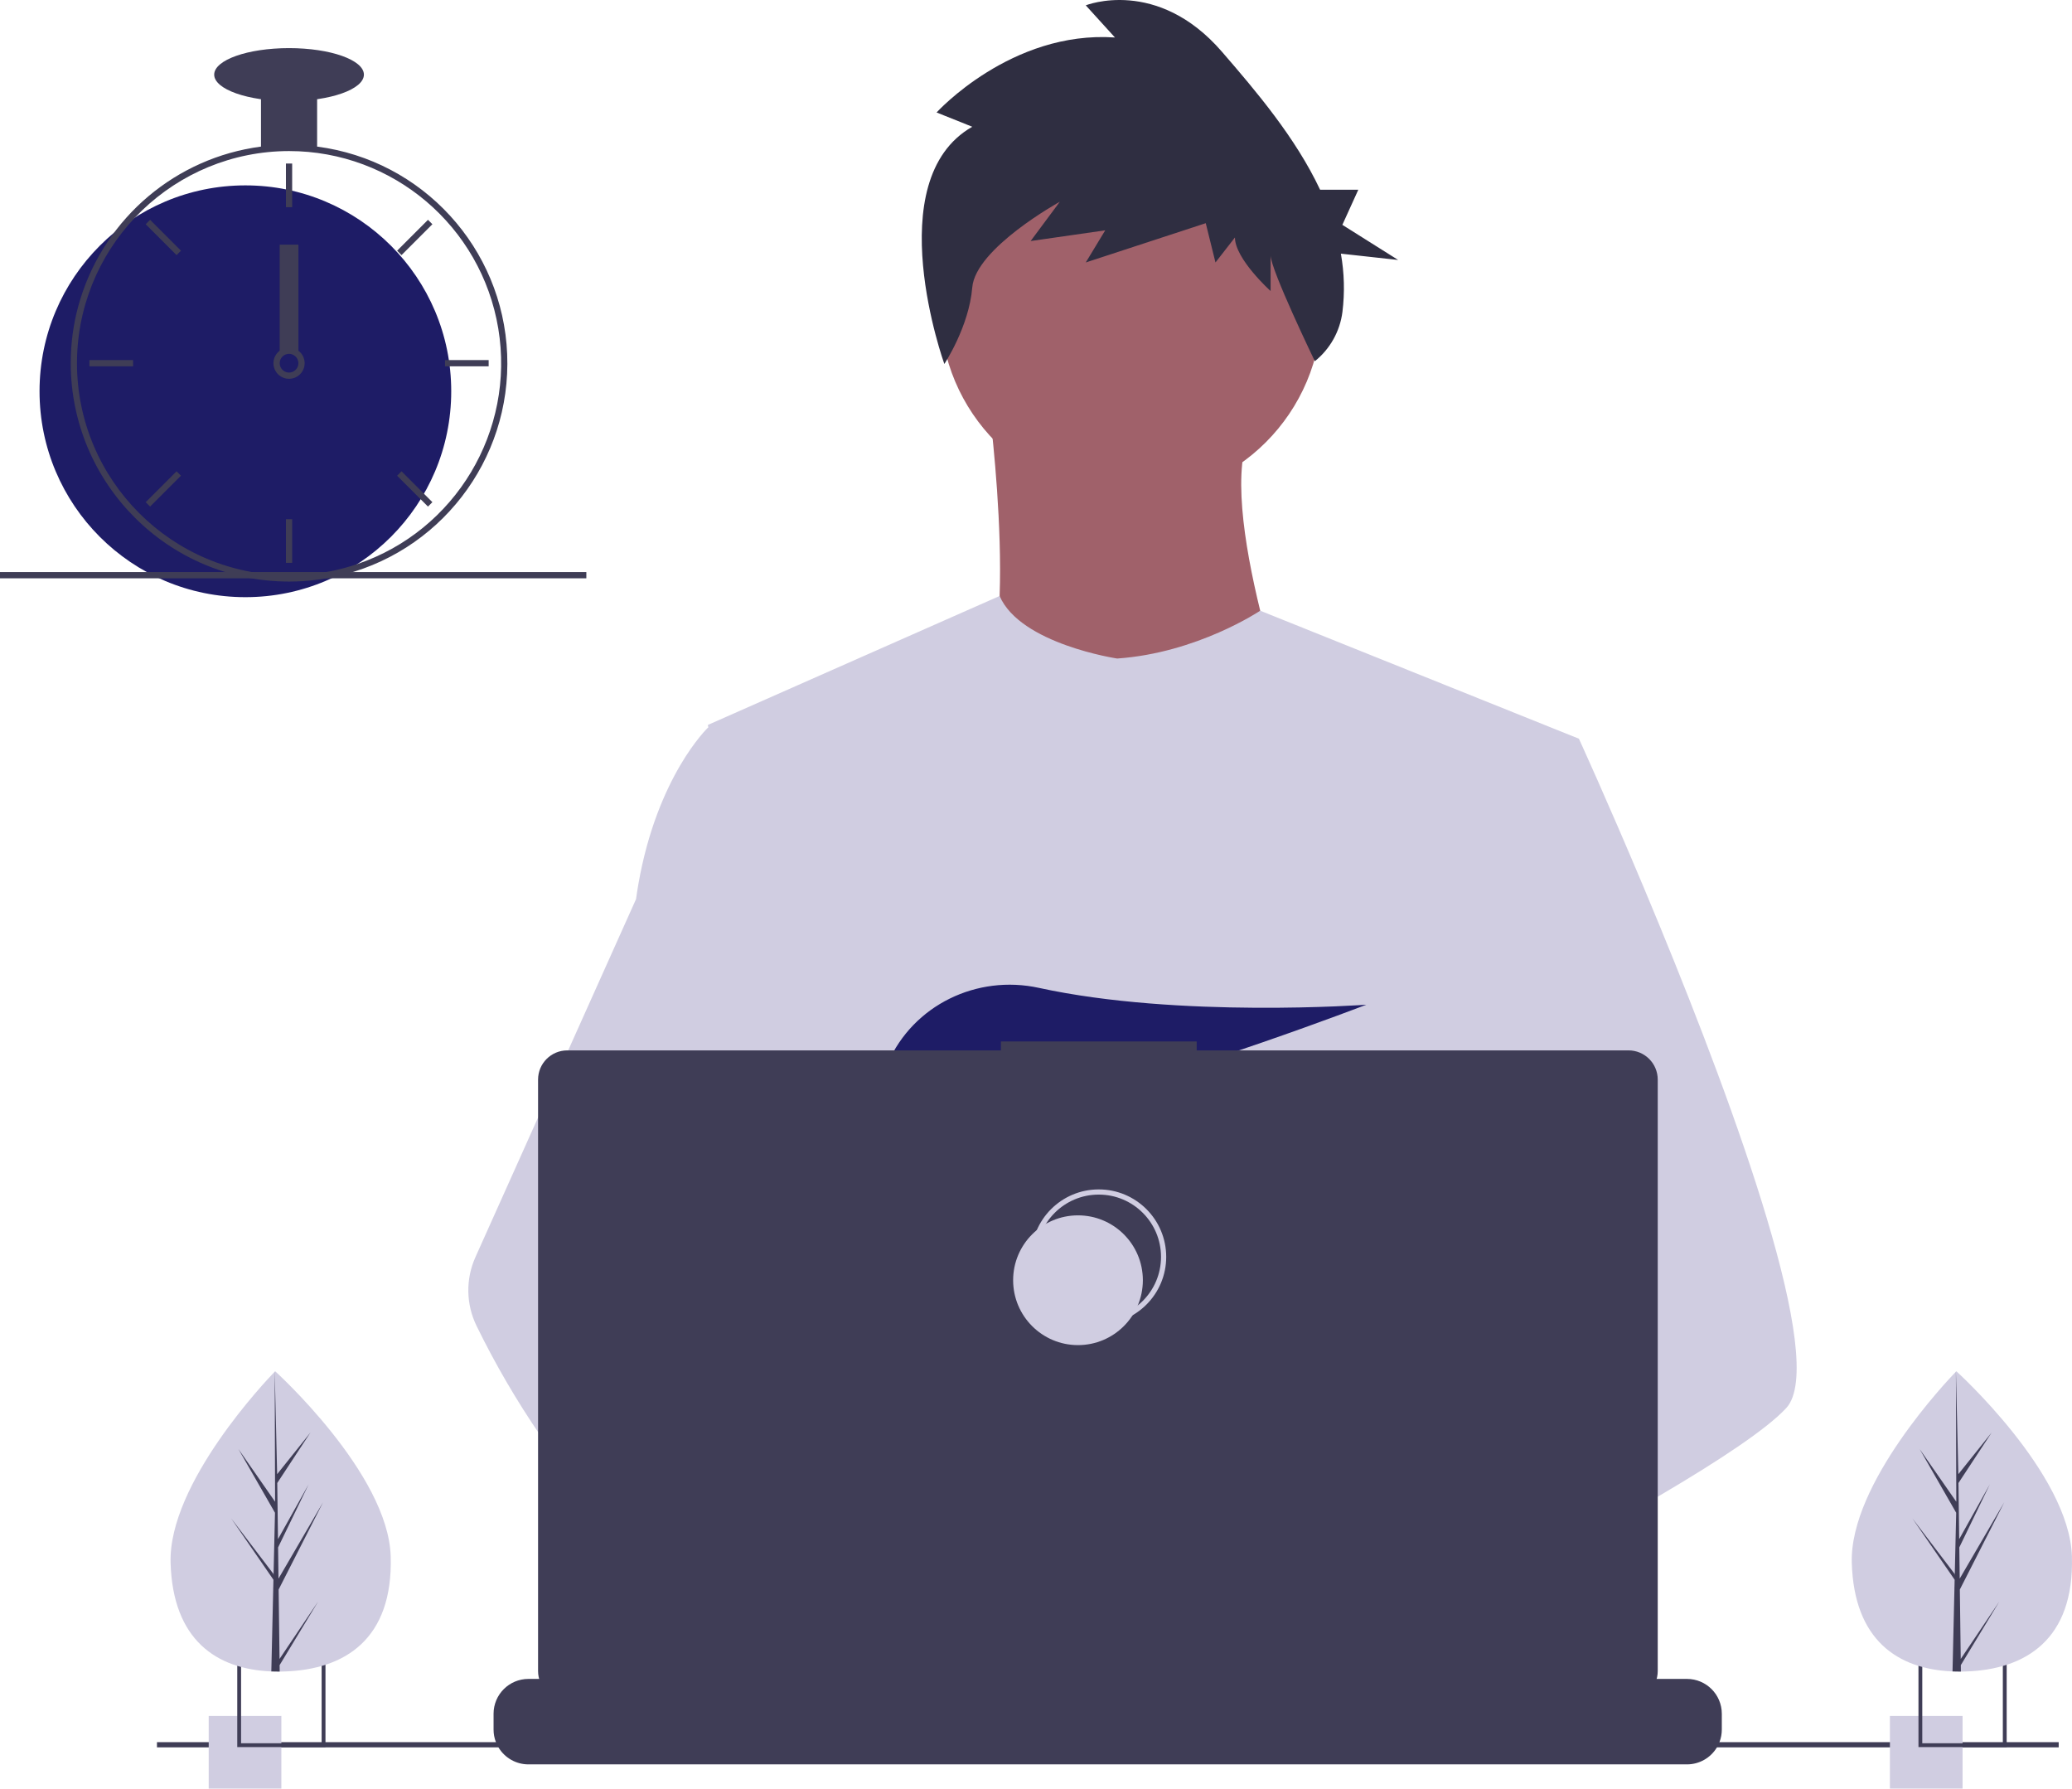
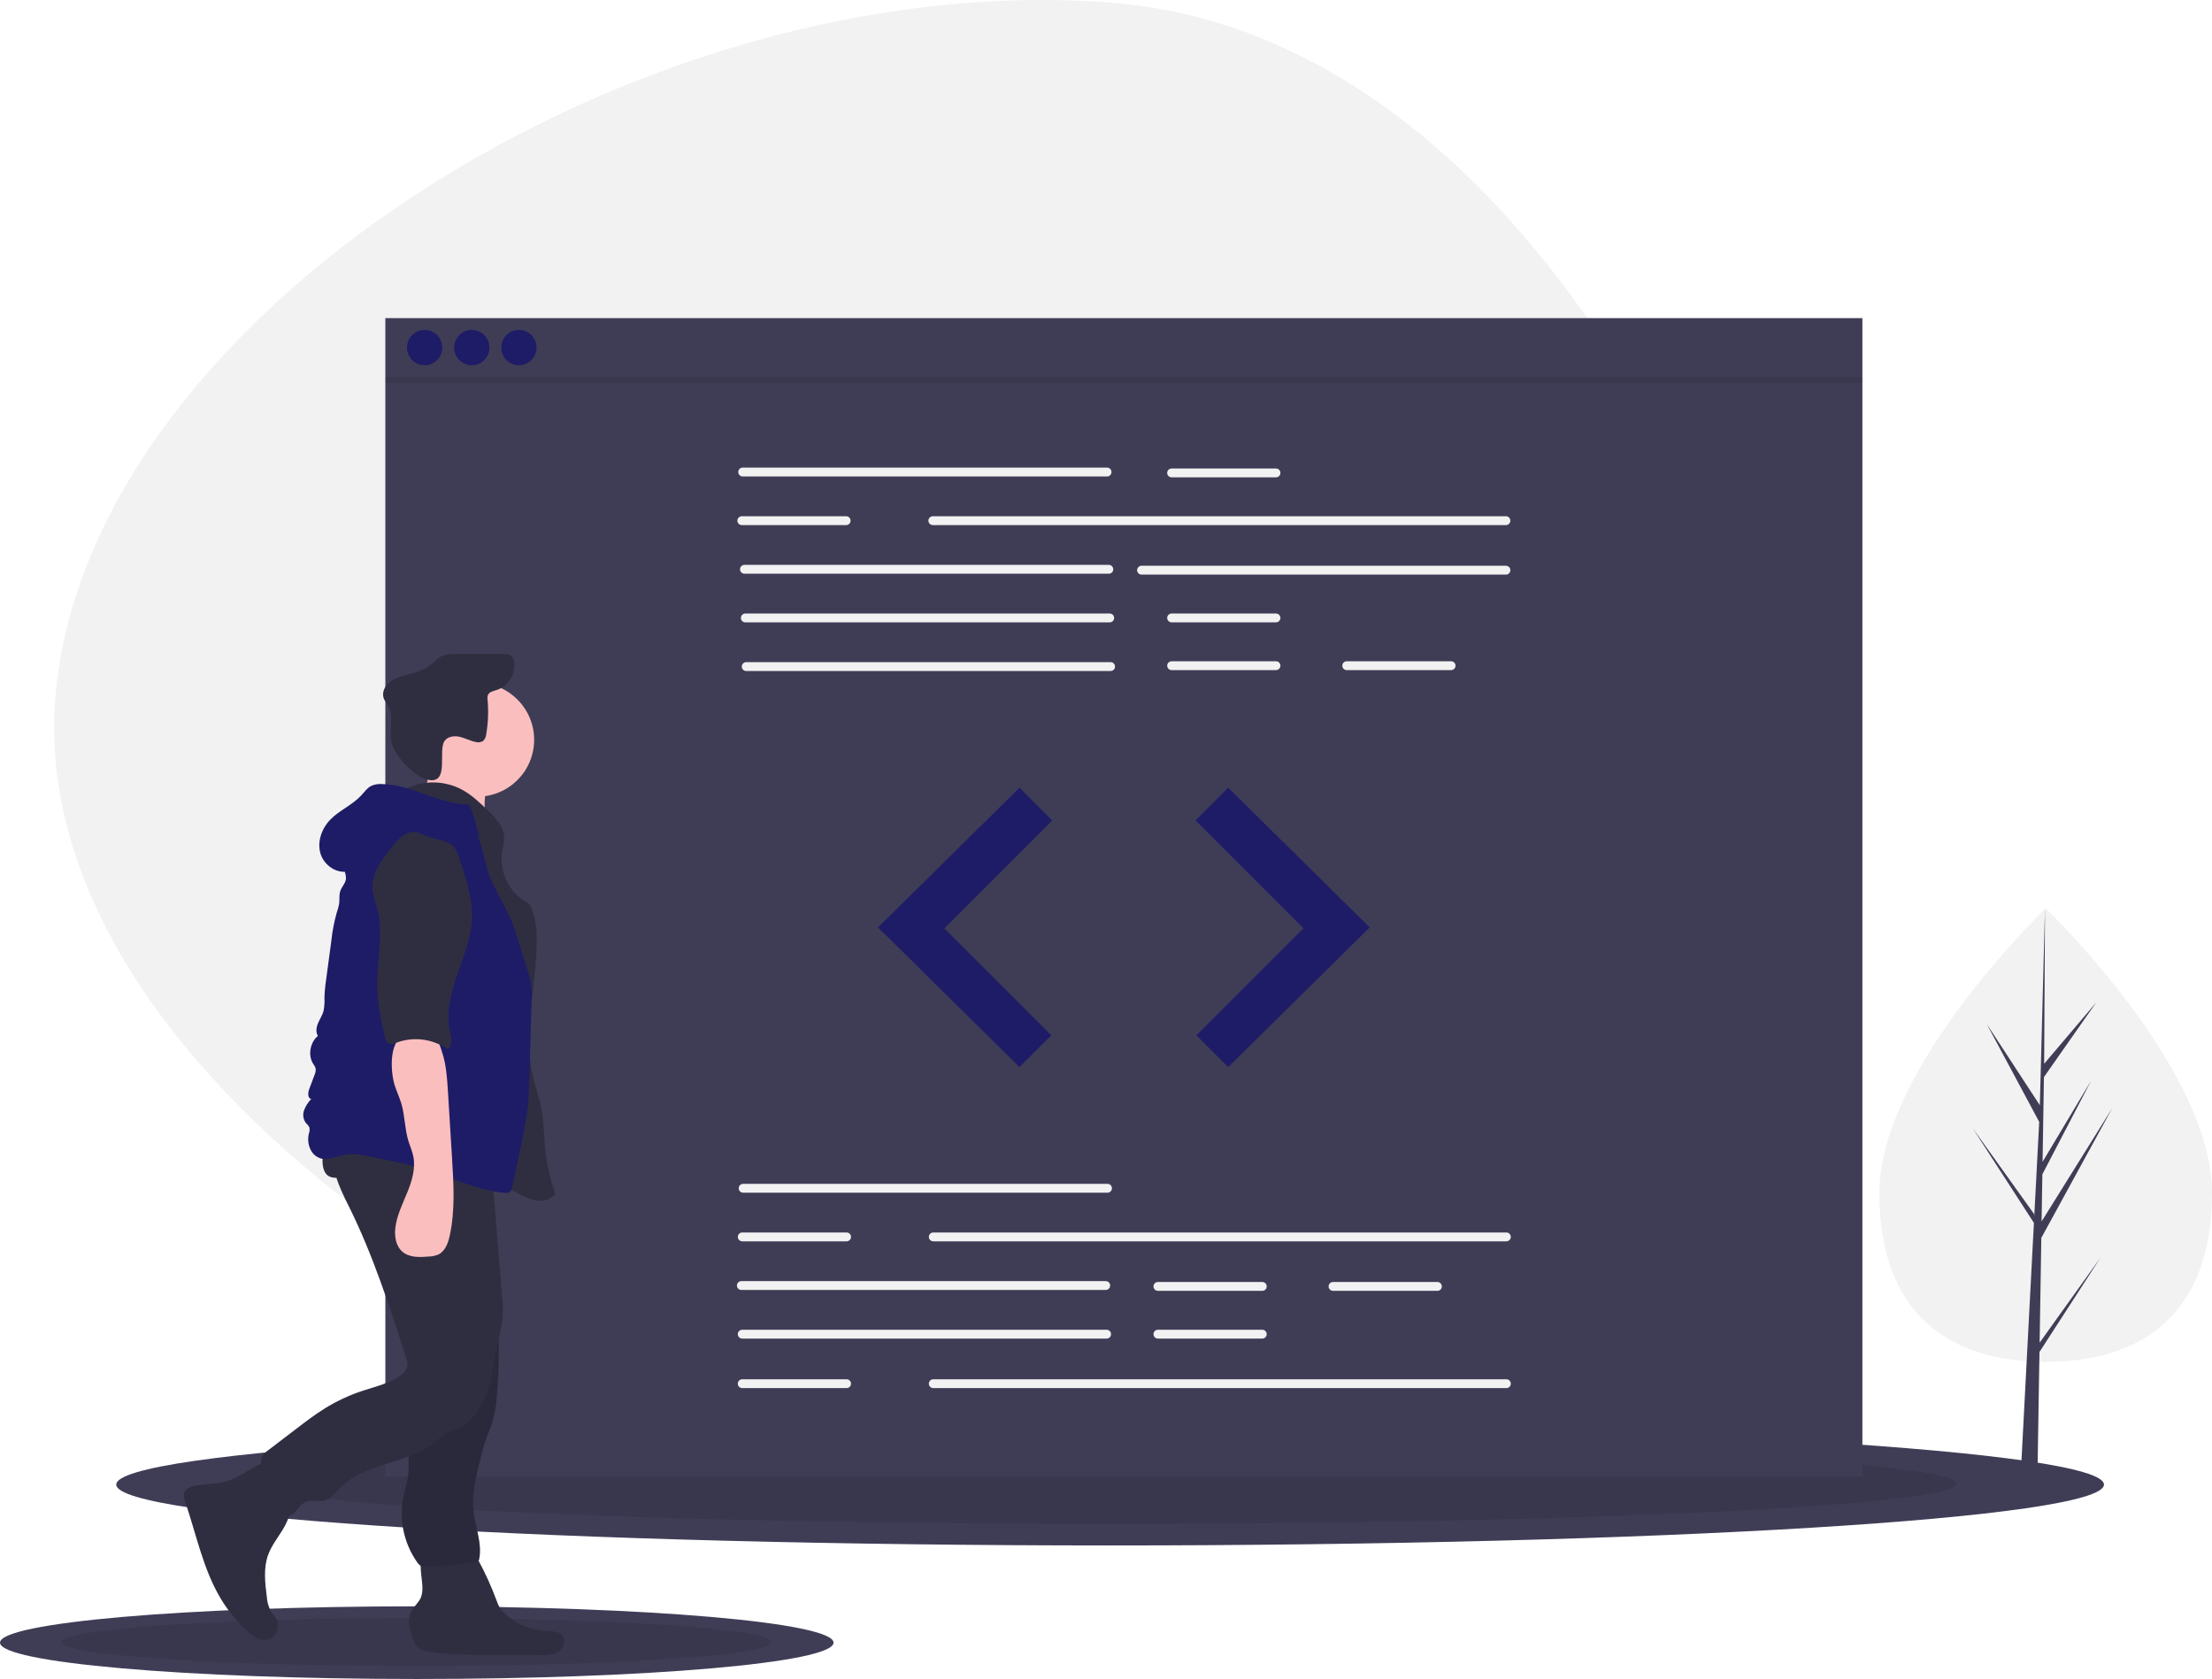
- <svg xmlns="http://www.w3.org/2000/svg" id="b4850822-491f-41e2-90b8-9be7376dfe8f" data-name="Layer 1" width="798.627" height="689.223" viewBox="0 0 798.627 689.223">
-   <circle cx="435.922" cy="118.405" r="73.536" fill="#a0616a" />
-   <path d="M581.722,260.562s13.855,104.443-7.46,116.166,126.823,12.789,126.823,12.789S668.047,298.928,682.968,271.219Z" transform="translate(-200.6864 -105.3887)" fill="#a0616a" />
-   <path d="M809.257,390.045l-12.32,56.1-26.05,118.69-.78,6.5-8.99,75.25-5.98,49.99-4.01,33.58c-24.38,12.53-42.05,21.18-42.05,21.18s-1.52-7.62-3.97-17.37c-17.11,5.13-48.77,13.64-75.6,15.34,9.77,10.89,14.26,21.12,8.17,28.67-18.38,22.76-94.26-24.92-120.8-42.7a71.841,71.841,0,0,0-.7,12.86l-20.31-15.62,2.01-35.94,3.39-60.81,4.26-76.26a80.064,80.064,0,0,1-3.37-10.03c-6.22-22.12-13.77-66.29-19.56-103.33-4.66-29.81-8.16-55-8.9-60.36-.1-.7-.15-1.06-.15-1.06l112.43-49.68c7.99,18.53,45.3,24.1,45.3,24.1,30.91-2.13,55.14-18.43,55.14-18.43Z" transform="translate(-200.6864 -105.3887)" fill="#d0cde1" />
-   <path d="M717.607,730.025s-4.76,1.63-12.5,3.94c-17.11,5.13-48.77,13.64-75.6,15.34-23.1,1.48-42.62-2.08-46.19-17.15-1.53-6.48.64-11.81,5.37-16.19,14.12-13.09,51-17.78,80.25-19.39,8.26-.45,15.9-.66,22.26-.74,10.8-.14,17.88.08,17.88.08l.17.66Z" transform="translate(-200.6864 -105.3887)" fill="#a0616a" />
-   <path d="M575.433,154.235,561.683,148.731s28.749-31.651,68.747-28.898l-11.25-12.385s27.499-11.009,52.498,17.89c13.141,15.191,28.346,33.048,37.825,53.163h14.725l-6.146,13.532,21.509,13.532-22.077-2.431a75.617,75.617,0,0,1,.599,22.445A29.041,29.041,0,0,1,707.48,244.576h0s-17.052-35.296-17.052-40.8V217.537s-13.749-12.385-13.749-20.642L669.179,206.528l-3.75-15.137-46.248,15.137,7.5-12.385-28.749,4.128,11.25-15.137s-32.499,17.89-33.749,33.027c-1.25,15.137-10.762,29.481-10.762,29.481S539.184,174.877,575.433,154.235Z" transform="translate(-200.6864 -105.3887)" fill="#2f2e41" />
-   <path d="M889.187,647.955c-7.49,8.12-26.05,20.35-48.55,33.59-8.37,4.92-17.28,9.99-26.37,15.03-21.69,12.03-44.4,23.95-63.14,33.58-24.38,12.53-42.05,21.18-42.05,21.18s-1.52-7.62-3.97-17.37c-3.28-13.05-8.22-29.92-13.37-37.39-.18-.26-.36-.5-.54-.74-1.5-1.97-3.01-3.12-4.5-3.12l74.42-46.13,32.16-19.94-23.17-55.31-29.06-69.38,17.54-55.81,17.63-56.1h33.04s10.94,23.88,24.93,57.18c2.09,4.98,4.25,10.17,6.45,15.53C869.417,532.755,905.297,630.505,889.187,647.955Z" transform="translate(-200.6864 -105.3887)" fill="#d0cde1" />
-   <path d="M637.677,777.975c-18.38,22.76-94.26-24.92-120.8-42.7-5.78-3.87-9.22-6.32-9.22-6.32l24.28-32.38,7.69-10.25s6.88,3.65,17.05,9.59c.37.22.74.44,1.12.66,8.77,5.15,19.78,11.88,30.89,19.39,15.33,10.37,30.83,22.2,40.82,33.34C639.277,760.195,643.767,770.425,637.677,777.975Z" transform="translate(-200.6864 -105.3887)" fill="#a0616a" />
-   <path d="M556.677,695.915a47.782,47.782,0,0,0-8.1.66c-22.99,3.95-29.77,24.76-31.7,38.7a71.841,71.841,0,0,0-.7,12.86l-20.31-15.62-7.4-5.69c-17.81-6.21-33.68-17.24-47.44-30.25a238.482,238.482,0,0,1-31.95-37.89,334.15,334.15,0,0,1-24.72-42.4,31.184,31.184,0,0,1-.43-26.45l25.15-56.05,36.76-81.92q.405-2.925.89-5.72c7.29-41.8,26.82-60.36,26.82-60.36h14.92l9.98,60.36,12.4,74.99-8.69,28.34-20.08,65.45,19.19,20.84Z" transform="translate(-200.6864 -105.3887)" fill="#d0cde1" />
-   <path d="M573.563,521.195l12.755,14.881c4.739-.904,9.687-1.965,14.784-3.158l-3.663-11.723,8.957,10.45c53.997-13.281,120.927-39.101,120.927-39.101s-72.257,5.298-126.208-6.489c-23.871-5.215-48.431,6.618-58.226,29.002-5.694,13.011-4.799,24.283,15.394,24.283a133.375,133.375,0,0,0,20.353-1.914Z" transform="translate(-200.6864 -105.3887)" fill="#1e1c66" />
-   <path d="M864.337,765.775v6.07a13.34,13.34,0,0,1-.91,4.87,13.688,13.688,0,0,1-.97,2,13.437,13.437,0,0,1-11.55,6.56h-446.55a13.437,13.437,0,0,1-11.55-6.56,13.682,13.682,0,0,1-.97-2,13.34,13.34,0,0,1-.91-4.87v-6.07a13.426,13.426,0,0,1,13.43-13.43h25.74v-2.83a.559.559,0,0,1,.56-.56h13.43a.559.559,0,0,1,.56.56v2.83h8.39v-2.83a.559.559,0,0,1,.56-.56h13.43a.559.559,0,0,1,.56.56v2.83h8.4v-2.83a.559.559,0,0,1,.56-.56h13.43a.559.559,0,0,1,.56.56v2.83h8.39v-2.83a.559.559,0,0,1,.56-.56h13.43a.559.559,0,0,1,.56.56v2.83h8.39v-2.83a.559.559,0,0,1,.56-.56h13.43a.559.559,0,0,1,.56.56v2.83h8.4v-2.83a.559.559,0,0,1,.56-.56h13.43a.559.559,0,0,1,.56.56v2.83h8.39v-2.83a.559.559,0,0,1,.56-.56h105.2a.559.559,0,0,1,.56.56v2.83h8.4v-2.83a.559.559,0,0,1,.56-.56h13.43a.566.566,0,0,1,.56.56v2.83h8.39v-2.83a.559.559,0,0,1,.56-.56h13.43a.559.559,0,0,1,.56.56v2.83h8.39v-2.83a.559.559,0,0,1,.56-.56h13.43a.559.559,0,0,1,.56.56v2.83h8.4v-2.83a.559.559,0,0,1,.56-.56h13.43a.557.557,0,0,1,.55.56v2.83h8.4v-2.83a.559.559,0,0,1,.56-.56h13.43a.559.559,0,0,1,.56.56v2.83h8.39v-2.83a.559.559,0,0,1,.56-.56h13.43a.559.559,0,0,1,.56.56v2.83h39.17A13.426,13.426,0,0,1,864.337,765.775Z" transform="translate(-200.6864 -105.3887)" fill="#3f3d56" />
-   <rect x="60.5" y="671.326" width="733" height="2" fill="#3f3d56" />
-   <path d="M828.381,510.145H661.938v-3.431H586.466v3.431h-167.129a11.259,11.259,0,0,0-11.259,11.259V749.315a11.259,11.259,0,0,0,11.259,11.259H828.381a11.259,11.259,0,0,0,11.259-11.259V521.404A11.259,11.259,0,0,0,828.381,510.145Z" transform="translate(-200.6864 -105.3887)" fill="#3f3d56" />
-   <circle cx="423.5" cy="484.326" r="25" fill="none" stroke="#d0cde1" stroke-miterlimit="10" stroke-width="2" />
-   <circle cx="415.5" cy="493.326" r="25" fill="#d0cde1" />
-   <rect x="80.446" y="661.223" width="28" height="28" fill="#d0cde1" />
-   <path d="M292.136,744.612v34h34v-34Zm32.52,32.52h-31.05v-31.04h31.05Z" transform="translate(-200.6864 -105.3887)" fill="#3f3d56" />
-   <rect x="728.446" y="661.223" width="28" height="28" fill="#d0cde1" />
-   <path d="M940.136,744.612v34h34v-34Zm32.52,32.52h-31.05v-31.04h31.05Z" transform="translate(-200.6864 -105.3887)" fill="#3f3d56" />
-   <circle cx="94.58" cy="150.773" r="79.34" fill="#1e1c66" />
-   <path d="M322.915,161.879a85.755,85.755,0,0,0-21.638,0A84.368,84.368,0,0,0,231.662,220.591a83.223,83.223,0,0,0-3.655,21.662c-.036,1.022-.06,2.056-.06,3.089a84.233,84.233,0,0,0,84.149,84.149c1.791,0,3.582-.06,5.349-.168a83.231,83.231,0,0,0,12.334-1.707,84.159,84.159,0,0,0-6.864-165.737Zm15.519,160.857h-.012a80.908,80.908,0,0,1-20.977,4.171c-1.767.12-3.558.18-5.349.18a81.845,81.845,0,0,1-81.745-81.745c0-1.034.024-2.068.06-3.089a81.856,81.856,0,0,1,81.685-78.655,81.749,81.749,0,0,1,26.339,159.138Z" transform="translate(-200.6864 -105.3887)" fill="#3f3d56" />
-   <rect x="110.208" y="63.018" width="2.404" height="16.83" fill="#3f3d56" />
-   <rect x="262.442" y="188.476" width="2.404" height="16.83" transform="translate(-262.6894 138.704) rotate(-45)" fill="#3f3d56" />
-   <rect x="242.373" y="236.928" width="2.404" height="16.83" transform="translate(-202.4538 383.5287) rotate(-90)" fill="#3f3d56" />
-   <rect x="262.442" y="285.379" width="2.404" height="16.83" transform="translate(41.63884 582.5743) rotate(-135)" fill="#3f3d56" />
-   <rect x="359.346" y="188.476" width="2.404" height="16.83" transform="translate(275.5851 485.6705) rotate(-135)" fill="#3f3d56" />
-   <rect x="379.415" y="236.928" width="2.404" height="16.83" transform="translate(-65.41128 520.5713) rotate(-90)" fill="#3f3d56" />
-   <rect x="359.346" y="285.379" width="2.404" height="16.83" transform="translate(-302.8282 235.6077) rotate(-45)" fill="#3f3d56" />
-   <rect x="110.208" y="200.06" width="2.404" height="16.83" fill="#3f3d56" />
-   <path d="M315.703,240.534a6.011,6.011,0,0,0-7.213,0,6.187,6.187,0,0,0-1.719,2.02,6.011,6.011,0,1,0,8.932-2.02Zm-3.606,8.415a3.617,3.617,0,0,1-3.606-3.606,3.671,3.671,0,0,1,.637-2.044,3.603,3.603,0,1,1,2.969,5.65Z" transform="translate(-200.6864 -105.3887)" fill="#3f3d56" />
-   <rect x="100.591" y="35.369" width="21.638" height="21.638" fill="#3f3d56" />
-   <ellipse cx="111.41" cy="28.757" rx="28.851" ry="10.218" fill="#3f3d56" />
-   <rect x="107.803" y="94.273" width="7.213" height="40.872" fill="#3f3d56" />
-   <rect y="220.44" width="226" height="2.404" fill="#3f3d56" />
-   <path d="M351.28,705.143c.933,31.95-17.735,43.659-41.163,44.343q-.816.024-1.625.029-1.63.012-3.228-.054c-21.188-.88-37.96-12.127-38.828-41.84-.898-30.75,37.269-70.703,40.133-73.658l.005-.003c.109-.113.164-.169.164-.169S350.347,673.195,351.28,705.143Z" transform="translate(-200.6864 -105.3887)" fill="#d0cde1" />
-   <path d="M308.43,744.644l14.882-22.131-14.852,24.512.031,2.49q-1.63.012-3.228-.054L306.002,717.449l-.02-.247.027-.048.071-3.025-16.298-23.663,16.279,21.399.058.639.558-24.186-14.077-24.533,14.117,20.284-.147-50.108 0-.167.005.164.934,39.491,12.829-16.041-12.787,19.444.28,21.634,11.806-21.114-11.762,24.295.156,12.03,17.169-29.411-17.117,33.608Z" transform="translate(-200.6864 -105.3887)" fill="#3f3d56" />
-   <path d="M999.28,705.143c.933,31.95-17.735,43.659-41.163,44.343q-.816.024-1.625.029-1.63.012-3.228-.054c-21.188-.88-37.96-12.127-38.828-41.84-.898-30.75,37.269-70.703,40.133-73.658l.005-.003c.109-.113.164-.169.164-.169S998.347,673.195,999.28,705.143Z" transform="translate(-200.6864 -105.3887)" fill="#d0cde1" />
-   <path d="M956.43,744.644l14.882-22.131-14.852,24.512.031,2.49q-1.63.012-3.228-.054L954.002,717.449l-.02-.247.027-.048.071-3.025-16.298-23.663,16.279,21.399.058.639.558-24.186-14.077-24.533,14.117,20.284-.147-50.108 0-.167.005.164.934,39.491,12.829-16.041-12.787,19.444.28,21.634,11.806-21.114-11.762,24.295.156,12.03,17.169-29.411-17.117,33.608Z" transform="translate(-200.6864 -105.3887)" fill="#3f3d56" />
+ <svg xmlns="http://www.w3.org/2000/svg" id="a594ac37-6d44-4297-8862-1cbd9c01c0b7" data-name="Layer 1" width="1126.194" height="855" viewBox="0 0 1126.194 855">
+   <path d="M581.768,778.438C339.369,759.991,50.297,572.172,65.014,378.781S359.7,5.358,602.099,23.805,984.031,403.667,969.314,597.058,824.166,796.885,581.768,778.438Z" transform="translate(-36.90323 -22.5)" fill="#f2f2f2" />
+   <ellipse cx="565.194" cy="756" rx="506" ry="31" fill="#3f3d56" />
+   <ellipse cx="565.194" cy="755.5" rx="431" ry="20.5" opacity="0.1" />
+   <ellipse cx="212.194" cy="836.5" rx="212.194" ry="18.5" fill="#3f3d56" />
+   <ellipse cx="212.194" cy="836.202" rx="180.742" ry="12.234" opacity="0.1" />
+   <rect x="196.194" y="162" width="752" height="590" fill="#3f3d56" />
+   <path d="M600.541,265.129H415.024a2.251,2.251,0,1,1,0-4.503H600.541a2.251,2.251,0,0,1,0,4.503Z" transform="translate(-36.90323 -22.5)" fill="#f2f2f2" />
+   <path d="M803.62,289.895H511.835a2.251,2.251,0,0,1,0-4.503H803.62a2.251,2.251,0,1,1,0,4.503Z" transform="translate(-36.90323 -22.5)" fill="#f2f2f2" />
+   <path d="M601.442,314.661H415.924a2.251,2.251,0,1,1,0-4.503H601.442a2.251,2.251,0,1,1,0,4.503Z" transform="translate(-36.90323 -22.5)" fill="#f2f2f2" />
+   <path d="M803.62,315.111H618.102a2.251,2.251,0,0,1,0-4.503H803.62a2.251,2.251,0,1,1,0,4.503Z" transform="translate(-36.90323 -22.5)" fill="#f2f2f2" />
+   <path d="M601.892,339.426H416.374a2.251,2.251,0,0,1,0-4.503H601.892a2.251,2.251,0,1,1,0,4.503Z" transform="translate(-36.90323 -22.5)" fill="#f2f2f2" />
+   <path d="M602.342,364.192H416.825a2.251,2.251,0,0,1,0-4.503H602.342a2.251,2.251,0,1,1,0,4.503Z" transform="translate(-36.90323 -22.5)" fill="#f2f2f2" />
+   <path d="M686.546,265.579H633.412a2.251,2.251,0,0,1,0-4.503h53.134a2.251,2.251,0,1,1,0,4.503Z" transform="translate(-36.90323 -22.5)" fill="#f2f2f2" />
+   <path d="M686.546,339.426H633.412a2.251,2.251,0,0,1,0-4.503h53.134a2.251,2.251,0,1,1,0,4.503Z" transform="translate(-36.90323 -22.5)" fill="#f2f2f2" />
+   <path d="M686.546,363.742H633.412a2.251,2.251,0,1,1,0-4.503h53.134a2.251,2.251,0,1,1,0,4.503Z" transform="translate(-36.90323 -22.5)" fill="#f2f2f2" />
+   <path d="M775.702,363.742H722.569a2.251,2.251,0,0,1,0-4.503h53.134a2.251,2.251,0,1,1,0,4.503Z" transform="translate(-36.90323 -22.5)" fill="#f2f2f2" />
+   <path d="M467.707,289.895H414.573a2.251,2.251,0,0,1,0-4.503h53.134a2.251,2.251,0,0,1,0,4.503Z" transform="translate(-36.90323 -22.5)" fill="#f2f2f2" />
+   <path d="M600.766,629.861H415.249a2.251,2.251,0,0,1,0-4.503H600.766a2.251,2.251,0,0,1,0,4.503Z" transform="translate(-36.90323 -22.5)" fill="#f2f2f2" />
+   <path d="M599.866,679.392H414.348a2.251,2.251,0,1,1,0-4.503H599.866a2.251,2.251,0,0,1,0,4.503Z" transform="translate(-36.90323 -22.5)" fill="#f2f2f2" />
+   <path d="M600.316,704.158H414.798a2.251,2.251,0,1,1,0-4.503H600.316a2.251,2.251,0,1,1,0,4.503Z" transform="translate(-36.90323 -22.5)" fill="#f2f2f2" />
+   <path d="M679.566,679.842H626.433a2.251,2.251,0,0,1,0-4.503h53.134a2.251,2.251,0,0,1,0,4.503Z" transform="translate(-36.90323 -22.5)" fill="#f2f2f2" />
+   <path d="M679.566,704.158H626.433a2.251,2.251,0,0,1,0-4.503h53.134a2.251,2.251,0,1,1,0,4.503Z" transform="translate(-36.90323 -22.5)" fill="#f2f2f2" />
+   <path d="M768.723,679.842H715.589a2.251,2.251,0,1,1,0-4.503h53.134a2.251,2.251,0,0,1,0,4.503Z" transform="translate(-36.90323 -22.5)" fill="#f2f2f2" />
+   <path d="M803.845,654.626H512.06a2.251,2.251,0,0,1,0-4.503H803.845a2.251,2.251,0,0,1,0,4.503Z" transform="translate(-36.90323 -22.5)" fill="#f2f2f2" />
+   <path d="M467.932,654.626H414.798a2.251,2.251,0,0,1,0-4.503H467.932a2.251,2.251,0,0,1,0,4.503Z" transform="translate(-36.90323 -22.5)" fill="#f2f2f2" />
+   <path d="M803.845,729.374H512.06a2.251,2.251,0,1,1,0-4.503H803.845a2.251,2.251,0,0,1,0,4.503Z" transform="translate(-36.90323 -22.5)" fill="#f2f2f2" />
+   <path d="M467.932,729.374H414.798a2.251,2.251,0,1,1,0-4.503H467.932a2.251,2.251,0,1,1,0,4.503Z" transform="translate(-36.90323 -22.5)" fill="#f2f2f2" />
+   <polygon points="519.06 401.13 447.014 472.275 519.06 543.42 535.27 527.21 480.786 472.725 535.72 417.79 519.06 401.13" fill="#1e1c66" />
+   <polygon points="625.327 401.13 697.373 472.275 625.327 543.42 609.117 527.21 663.602 472.725 608.667 417.79 625.327 401.13" fill="#1e1c66" />
+   <circle cx="216.194" cy="177" r="9" fill="#1e1c66" />
+   <circle cx="240.194" cy="177" r="9" fill="#1e1c66" />
+   <circle cx="264.194" cy="177" r="9" fill="#1e1c66" />
+   <rect x="196.194" y="192" width="752" height="3" opacity="0.1" />
+   <path d="M1163.097,629.954c0,63.771-37.911,86.038-84.676,86.038s-84.676-22.266-84.676-86.038,84.676-144.898,84.676-144.898S1163.097,566.182,1163.097,629.954Z" transform="translate(-36.90323 -22.5)" fill="#f2f2f2" />
+   <polygon points="1038.433 683.736 1039.3 630.365 1075.391 564.338 1039.436 621.993 1039.826 597.995 1064.699 550.226 1039.929 591.645 1039.929 591.645 1040.63 548.484 1067.265 510.453 1040.74 541.697 1041.178 462.556 1038.425 567.325 1038.651 563.003 1011.571 521.552 1038.217 571.3 1035.694 619.503 1035.619 618.223 1004.4 574.602 1035.524 622.743 1035.209 628.771 1035.152 628.862 1035.178 629.357 1028.776 751.653 1037.329 751.653 1038.355 688.485 1069.404 640.461 1038.433 683.736" fill="#3f3d56" />
+   <path d="M159.525,773.591a43.126,43.126,0,0,1-8.178,3.503c-5.079,1.387-10.507.878-15.637,2.063-2.1.485-4.386,1.499-5.054,3.549-.49,1.503.043,3.127.553,4.623,5.669,16.62,9.085,34.266,18.125,49.321a74.641,74.641,0,0,0,13.993,16.988c2.055,1.852,4.384,3.664,7.135,3.955a7.248,7.248,0,0,0,7.371-10.182c-.811-1.801-2.317-3.196-3.289-4.916a18.757,18.757,0,0,1-1.819-6.991c-.893-7.108-1.754-14.538.709-21.265,1.652-4.512,4.682-8.359,7.206-12.447s4.622-8.772,4.06-13.544c-.383-3.257-1.972-6.237-3.65-9.054-1.681-2.823-5.005-10.408-8.383-11.35C169.16,766.864,162.583,772.024,159.525,773.591Z" transform="translate(-36.90323 -22.5)" fill="#2f2e41" />
+   <path d="M251.96,831a14.019,14.019,0,0,1-.663,4.745c-1.058,2.793-3.681,4.706-5.036,7.367-1.885,3.701-1.031,8.174.218,12.135.783,2.483,1.81,5.067,3.912,6.603a12.893,12.893,0,0,0,5.954,1.907c18.036,2.496,36.358,1.064,54.559,1.587,3.317.095,6.829.211,9.725-1.41s4.686-5.697,2.717-8.368c-1.769-2.399-5.265-2.376-8.242-2.518a33.912,33.912,0,0,1-20.913-8.615,15.112,15.112,0,0,1-2.933-3.377,20.753,20.753,0,0,1-1.534-3.518,156.799,156.799,0,0,0-9.084-20.119c-.979-1.815-2.087-3.705-3.906-4.676a10.323,10.323,0,0,0-4.239-.926c-4.536-.294-16.283-1.838-19.791,1.69C249.461,816.768,252.032,826.86,251.96,831Z" transform="translate(-36.90323 -22.5)" fill="#2f2e41" />
+   <circle cx="242.971" cy="376.72" r="28.975" fill="#fbbebe" />
+   <path d="M253.709,423.146c-1.723,4.614-4.647,8.947-8.9,11.43l40.075,8.175a42.453,42.453,0,0,1-.562-17.869,10.3,10.3,0,0,0,.24-4.409c-.754-2.907-4.026-4.307-6.955-4.974-7.314-1.667-13.782-2.561-20.579-5.792C254.95,413.263,255.241,419.045,253.709,423.146Z" transform="translate(-36.90323 -22.5)" fill="#fbbebe" />
+   <path d="M244.474,423.727a31.338,31.338,0,0,1,27.313.714c5.138,2.707,9.392,6.794,13.572,10.826,3.853,3.717,7.962,7.972,8.236,13.319.132,2.59-.676,5.123-1.084,7.684a25.766,25.766,0,0,0,13.78,26.469c3.184,5.303,3.841,11.729,3.889,17.914.185,23.436-7.209,47.161-1.93,69.995,1.239,5.361,3.162,10.554,4.232,15.951,1.387,6.991,1.318,14.18,2.044,21.27a95.266,95.266,0,0,0,5.113,22.495c-1.744,2.774-5.374,3.837-8.642,3.613s-6.325-1.643-9.242-3.136c-14.123-7.227-27.059-16.757-41.687-22.9-9.678-4.064-19.987-6.595-29.376-11.288s-18.12-12.142-20.99-22.238c-1.241-4.365-1.318-8.965-1.385-13.503-.285-19.114-.55-38.436,3.61-57.094,3.669-16.454,10.741-32.194,12.284-48.981.502-5.464.513-11.314,3.566-15.873C232.091,432.52,241.409,430.851,244.474,423.727Z" transform="translate(-36.90323 -22.5)" fill="#2f2e41" />
+   <path d="M263.395,399.629c1.707-2.227,5-2.531,7.728-1.872s5.243,2.064,7.997,2.599a4.675,4.675,0,0,0,3.743-.526,5.444,5.444,0,0,0,1.615-3.57,68.163,68.163,0,0,0,.671-17.38,5.147,5.147,0,0,1,.159-2.437c.682-1.643,2.763-2.035,4.462-2.562a13.316,13.316,0,0,0,9.013-13.633,5.421,5.421,0,0,0-1.657-3.741c-1.175-.958-2.82-1.016-4.336-1.029q-11.683-.094-23.367.006c-2.883.025-5.91.096-8.409,1.533-1.848,1.063-3.222,2.773-4.88,4.112-4.326,3.491-10.178,4.201-15.441,5.991a15.308,15.308,0,0,0-6.768,4.036c-1.75,2-2.592,4.973-1.493,7.393a26.252,26.252,0,0,0,1.887,2.904c3.105,4.964,1.038,11.403,1.501,17.24.579,7.288,11.365,19.112,18.679,20.836C266.308,422.311,259.486,404.414,263.395,399.629Z" transform="translate(-36.90323 -22.5)" fill="#2f2e41" />
+   <path d="M247.037,719.183c.745,5.322,1.701,10.662,1.445,16.029-.357,7.494-3.059,14.714-3.559,22.199-.373,5.591.49,11.242-.287,16.791-.497,3.553-1.656,6.978-2.373,10.494a43.395,43.395,0,0,0,6.973,33.265,5.448,5.448,0,0,0,2.023,1.961,5.714,5.714,0,0,0,2.508.332,179.947,179.947,0,0,0,25.17-2.287,2.414,2.414,0,0,0,1.616-.713,2.266,2.266,0,0,0,.351-.954c1.544-7.936-1.977-15.893-2.872-23.928-.956-8.58,1.103-17.177,3.146-25.565a113.548,113.548,0,0,1,3.467-12.228c.988-2.697,2.181-5.321,3.037-8.063a61.46,61.46,0,0,0,2.202-13.203q.892-10.575.945-21.199a88.958,88.958,0,0,0-1.665-20.01c-1.878-8.338-5.724-16.081-9.536-23.73a15.029,15.029,0,0,0-5.618,2.67,125.38,125.38,0,0,1-15.35,8.481c-3.567,1.657-10.522,2.833-12.786,6.286-2.232,3.405-.792,10.351-.621,14.106Q245.694,709.584,247.037,719.183Z" transform="translate(-36.90323 -22.5)" fill="#2f2e41" />
+   <path d="M247.037,719.183c.745,5.322,1.701,10.662,1.445,16.029-.357,7.494-3.059,14.714-3.559,22.199-.373,5.591.49,11.242-.287,16.791-.497,3.553-1.656,6.978-2.373,10.494a43.395,43.395,0,0,0,6.973,33.265,5.448,5.448,0,0,0,2.023,1.961,5.714,5.714,0,0,0,2.508.332,179.947,179.947,0,0,0,25.17-2.287,2.414,2.414,0,0,0,1.616-.713,2.266,2.266,0,0,0,.351-.954c1.544-7.936-1.977-15.893-2.872-23.928-.956-8.58,1.103-17.177,3.146-25.565a113.548,113.548,0,0,1,3.467-12.228c.988-2.697,2.181-5.321,3.037-8.063a61.46,61.46,0,0,0,2.202-13.203q.892-10.575.945-21.199a88.958,88.958,0,0,0-1.665-20.01c-1.878-8.338-5.724-16.081-9.536-23.73a15.029,15.029,0,0,0-5.618,2.67,125.38,125.38,0,0,1-15.35,8.481c-3.567,1.657-10.522,2.833-12.786,6.286-2.232,3.405-.792,10.351-.621,14.106Q245.694,709.584,247.037,719.183Z" transform="translate(-36.90323 -22.5)" opacity="0.1" />
+   <path d="M207.864,605.518c-3.848,10.359,1.808,21.554,6.722,31.452,12.106,24.386,20.513,50.407,28.874,76.317.626,1.941,1.252,4.058.554,5.974a7.825,7.825,0,0,1-2.822,3.347c-5.765,4.379-13.107,5.939-19.975,8.23a90.184,90.184,0,0,0-18.943,8.88c-4.977,3.084-9.639,6.644-14.292,10.197l-14.812,11.312a9.903,9.903,0,0,0-2.476,2.397c-1.429,2.241-.843,5.167-.132,7.728a131.432,131.432,0,0,0,7.252,19.792,6.911,6.911,0,0,0,2.63,3.447c2.312,1.242,5.14-.405,6.905-2.347s3.292-4.359,5.781-5.193c2.486-.833,5.222.176,7.818-.189,4.199-.589,6.986-4.457,10.013-7.426,12.365-12.131,33.01-11.251,46.612-21.977a59.228,59.228,0,0,1,6.231-4.868c2.3-1.359,4.907-2.105,7.293-3.307,7.257-3.654,11.819-11.209,14.262-18.957s3.141-15.928,4.897-23.861c.908-4.101,2.103-8.158,2.507-12.338a66.094,66.094,0,0,0-.253-11.666L287.604,621.748c-.4-4.943-.8-9.892-1.576-14.791-14.577.521-29.143,1.108-43.728,1.28C230.695,608.374,218.876,609.186,207.864,605.518Z" transform="translate(-36.90323 -22.5)" fill="#2f2e41" />
+   <path d="M202.506,619.721c1.977,3.18,6.79,3.114,10.104,1.371s5.889-4.673,9.211-6.401c4.464-2.323,9.746-2.235,14.776-2.093,7.964.225,16.025.464,23.687,2.647,7.925,2.257,15.64,6.603,23.834,5.736,1.426-.151,2.985-.56,3.761-1.766a5.544,5.544,0,0,0,.62-2.836l.268-7.159a6.464,6.464,0,0,0-.57-3.625,6.082,6.082,0,0,0-2.716-2.079c-11.663-5.646-24.965-6.697-37.915-7.141q-9.875-.338-19.757-.278c-5.591.034-12.303-.775-17.739.719C202.774,598.82,198.805,613.769,202.506,619.721Z" transform="translate(-36.90323 -22.5)" fill="#2f2e41" />
+   <path d="M275.742,432.226c-15.282-.135-29.131-10.223-44.412-10.468a11.514,11.514,0,0,0-5.393.93c-2.129,1.073-3.529,3.147-5.147,4.898-4.518,4.893-11.061,7.505-15.703,12.281-4.352,4.478-6.773,11.15-5.055,17.153s8.204,10.608,14.279,9.165A36.801,36.801,0,0,1,228.65,446.706a72.887,72.887,0,0,1,11.205-5.882c6.868-3.112,14.548-6.283,21.718-3.95a30.638,30.638,0,0,1,7.409,4.04l11.954,8.03C279.543,443.45,278.29,437.288,275.742,432.226Z" transform="translate(-36.90323 -22.5)" fill="#1e1c66" />
+   <path d="M212.552,460.874c-2.029,2.532.894,6.2.447,9.413-.297,2.135-2.054,3.765-2.786,5.793-.758,2.1-.356,4.427-.643,6.641a28.489,28.489,0,0,1-1.275,4.73,84.975,84.975,0,0,0-2.686,14.026l-2.675,19.976a75.681,75.681,0,0,0-.846,9.078,27.107,27.107,0,0,1-.452,6.787c-.592,2.183-1.904,4.093-2.786,6.175s-1.291,4.602-.099,6.524c-3.991,3.325-5.178,9.854-2.387,14.235a7.899,7.899,0,0,1,1.23,2.265,5.82,5.82,0,0,1-.542,3.34l-2.705,7.207c-.692,1.845-.911,4.653,1.014,5.074a17.006,17.006,0,0,0-3.651,5.767,6.866,6.866,0,0,0,.972,6.506,8.289,8.289,0,0,1,1.694,2.056,5.473,5.473,0,0,1-.196,3.243,11.906,11.906,0,0,0,1.473,9.333,8.371,8.371,0,0,0,8.418,3.609c5.41-1.22,10.272-3.147,15.728-2.146,11.746,2.155,23.53,4.32,34.906,7.952,12.984,4.145,25.556,10.224,39.126,11.5a3.798,3.798,0,0,0,2.617-.407,3.931,3.931,0,0,0,1.21-2.488q2.097-9.832,4.194-19.665a202.363,202.363,0,0,0,3.855-22.028c.477-4.781.614-9.589.749-14.392l1.081-38.231a38.197,38.197,0,0,0-2.2-16.62l-6.217-19.848c-3.548-11.327-11.688-21.371-14.586-32.882-1.834-7.285-3.189-15.103-8.108-20.781-7.012-8.095-19.145-9.354-29.764-7.962-4.797.629-9.636,1.714-13.785,4.202-4.798,2.877-8.333,7.409-11.753,11.836C218.305,454.343,215.436,457.276,212.552,460.874Z" transform="translate(-36.90323 -22.5)" fill="#1e1c66" />
+   <path d="M237.347,573.323c.875,3.773,2.712,7.251,3.837,10.957,1.884,6.209,1.724,12.896,3.605,19.106.789,2.606,1.933,5.109,2.5,7.773,1.321,6.211-.608,12.636-3.003,18.516s-5.313,11.678-6.091,17.98c-.548,4.438.239,9.45,3.66,12.331,3.552,2.99,8.713,2.788,13.339,2.39a14.016,14.016,0,0,0,4.841-1.008c3.538-1.674,5.028-5.86,5.855-9.685,2.771-12.819,1.98-26.106,1.174-39.197l-2.106-34.234c-.405-6.591-.84-13.318-2.871-19.646-.739-2.302-2.026-6.954-4.129-8.424-2.083-1.456-8.03-1.521-10.609-1.642C235.251,547.97,235.387,564.856,237.347,573.323Z" transform="translate(-36.90323 -22.5)" fill="#fbbebe" />
+   <path d="M250.751,446.923c-2.471-1.294-5.584-.736-7.972.704a24.568,24.568,0,0,0-5.972,5.798c-5.339,6.517-10.991,13.995-10.199,22.382.297,3.145,1.501,6.121,2.317,9.172,3.579,13.38-.379,27.53.075,41.373.262,7.999,2.003,15.866,3.736,23.679.354,1.595.92,3.44,2.463,3.977,1.159.403,2.41-.115,3.557-.551A28.371,28.371,0,0,1,264.721,556.731c2.865-1.529,1.791-6.363,1.149-9.546-1.908-9.458.682-19.214,3.828-28.335s6.911-18.23,7.432-27.865c.591-10.916-3.029-21.571-6.6-31.903-.779-2.255-1.631-4.62-3.439-6.178a13.665,13.665,0,0,0-5.203-2.377C258.096,449.406,254.255,448.758,250.751,446.923Z" transform="translate(-36.90323 -22.5)" fill="#2f2e41" />
</svg>
